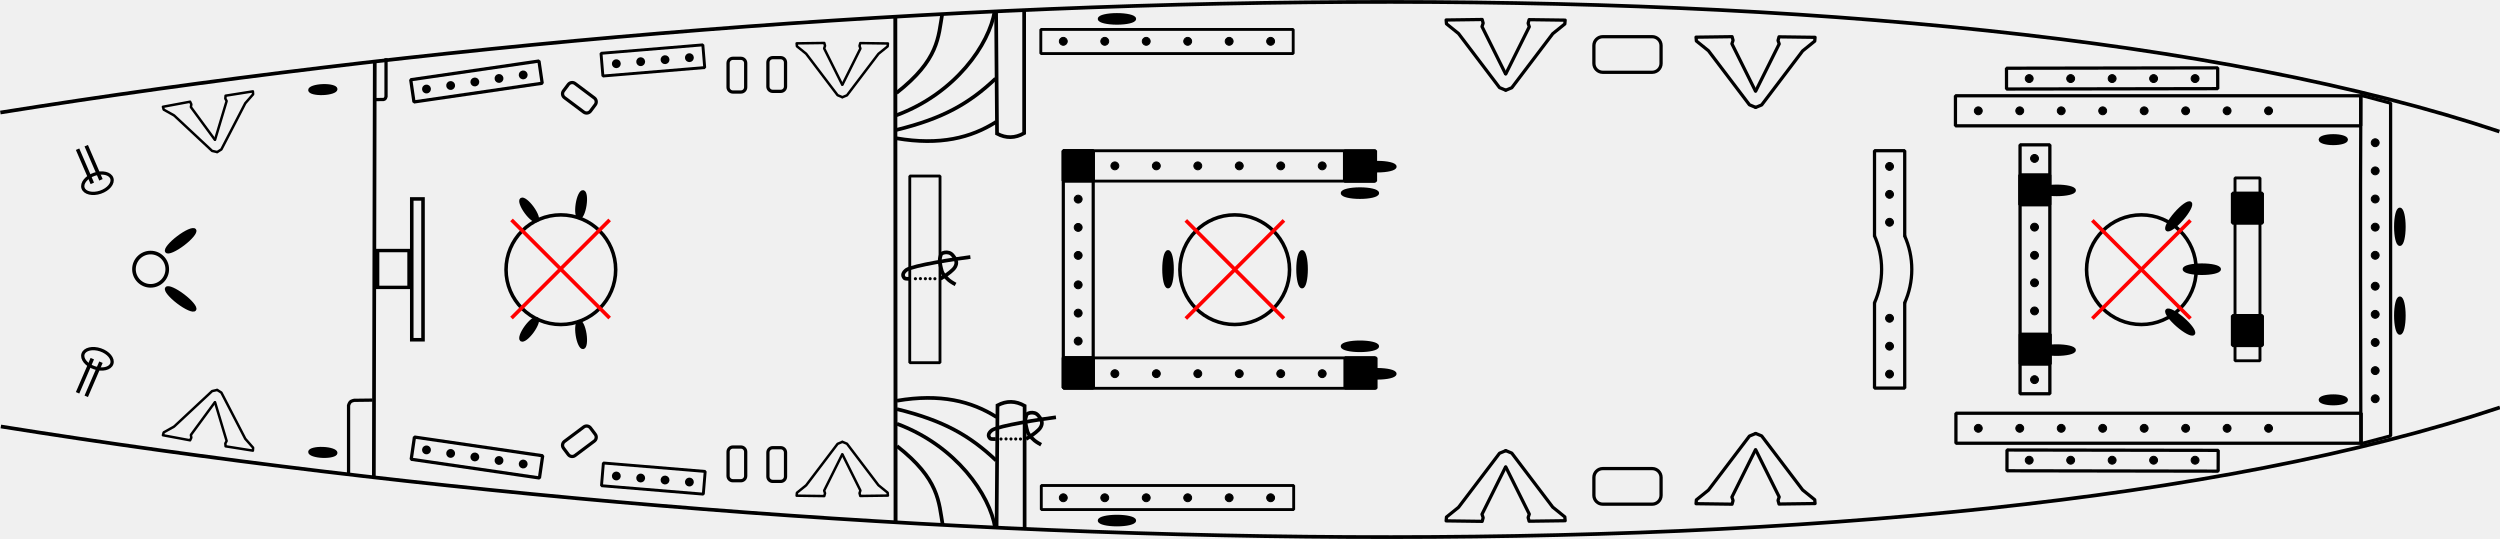
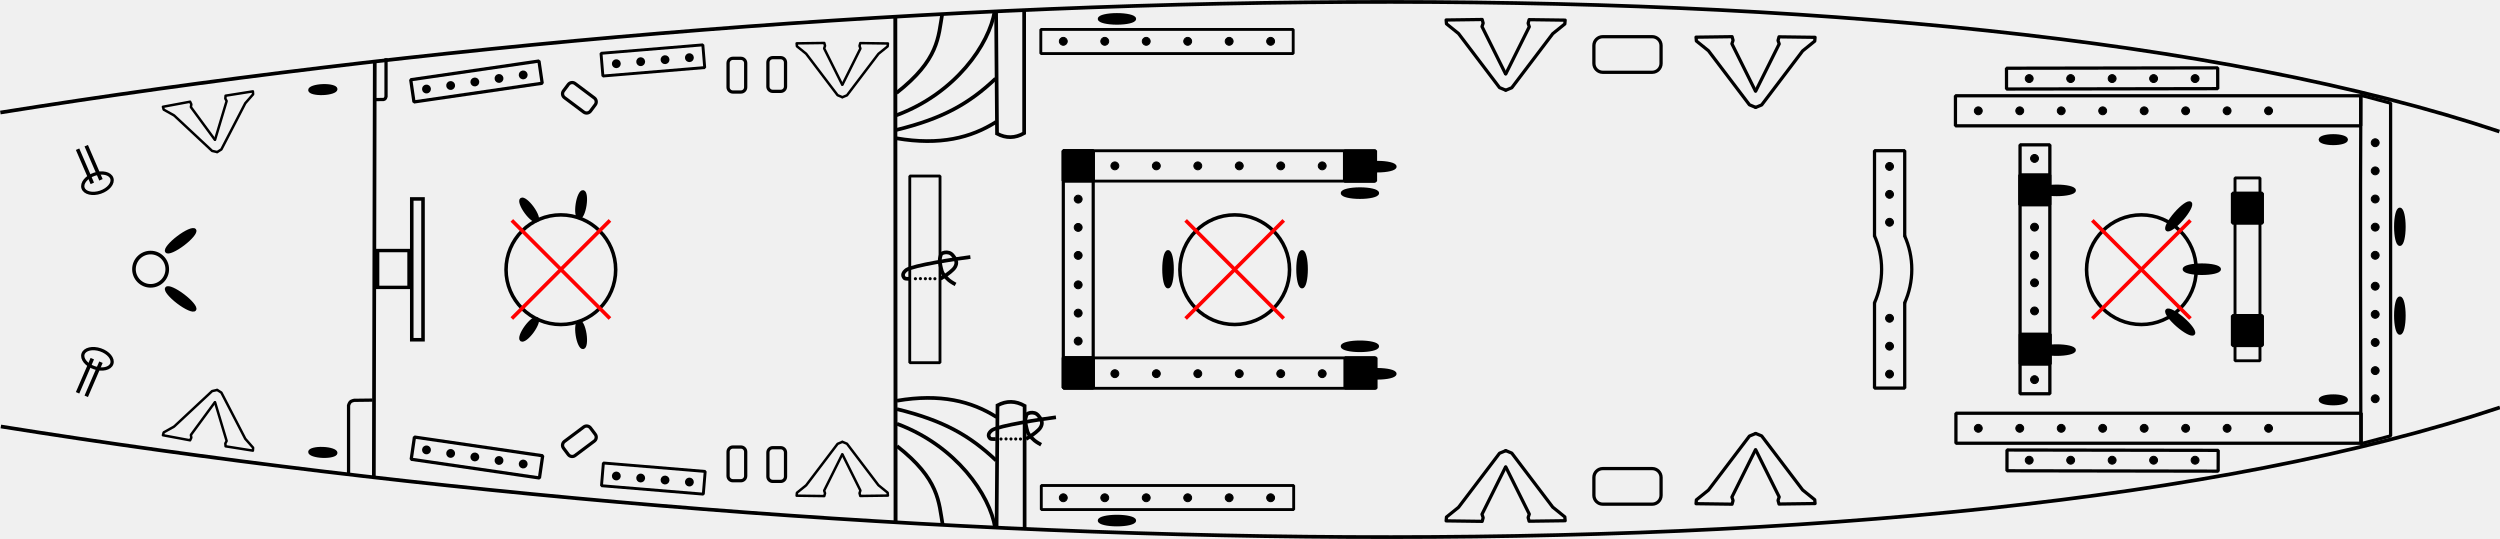
<svg xmlns="http://www.w3.org/2000/svg" xmlns:ns2="https://github.com/jolaf/rigging" xmlns:xlink="http://www.w3.org/1999/xlink" version="1.1" viewBox="0 0 675.218 145.48">
  <defs>
+     <symbol id="mastMask" stroke="#ff0000">
+       <path d="m425.11 59.525l26.5 26.5z" />
+       <path d="m451.61 59.525l-26.5 26.5z" />
+     </symbol>
    <filter id="filterRightAnswer" x="-50" y="-50" width="100" height="100">
-       <feFlood flood-color="rgb(0,128,0)" result="flood" />
+       <feFlood flood-color="green" result="flood" />
      <feComposite in="flood" in2="SourceGraphic" operator="in" result="mask" />
      <feMorphology in="mask" operator="dilate" radius="4" result="dilated" stdDeviation="6.6" />
      <feGaussianBlur in="dilated" radius="6" result="blurred" stdDeviation="3.3" />
      <feMerge>
        <feMergeNode in="blurred" />
        <feMergeNode in="SourceGraphic" />
      </feMerge>
    </filter>
    <filter id="filterWrongAnswer" x="-50" y="-50" width="100" height="100">
-       <feFlood flood-color="rgb(255,0,0)" result="flood" />
+       <feFlood flood-color="red" result="flood" />
      <feComposite in="flood" in2="SourceGraphic" operator="in" result="mask" />
      <feMorphology in="mask" operator="dilate" radius="4" result="dilated" stdDeviation="6.6" />
      <feGaussianBlur in="dilated" radius="6" result="blurred" stdDeviation="3.3" />
      <feMerge>
        <feMergeNode in="blurred" />
        <feMergeNode in="SourceGraphic" />
      </feMerge>
    </filter>
    <filter id="filterHighlight" x="-50" y="-50" width="100" height="100">
-       <feFlood flood-color="rgb(255,204,0)" result="flood" />
+       <feFlood flood-color="#fc0" result="flood" />
      <feComposite in="flood" in2="SourceGraphic" operator="in" result="mask" />
      <feMorphology in="mask" operator="dilate" radius="4" result="dilated" stdDeviation="6.6" />
      <feGaussianBlur in="dilated" radius="6" result="blurred" stdDeviation="3.3" />
      <feMerge>
        <feMergeNode in="blurred" />
        <feMergeNode in="SourceGraphic" />
      </feMerge>
    </filter>
  </defs>
  <g id="drawing" transform="translate(-36.919 -367.63)">
    <path d="m137.89 496.36 0.249-112.22" fill="none" stroke="#000" stroke-width="1px" />
    <path d="m278.8 508.34-0.07-136.42" fill="none" stroke="#000" stroke-width="1.056px" />
    <path d="m682.59 395.49-8.036-2.125c-0.162 31.116-0.062 65.644 0 94.118l8.036-2.125v-89.868z" fill="none" stroke="#000" stroke-miterlimit="0" stroke-width=".88" />
    <path d="m141.18 383.35v10.38c-0.175 0.713-0.438 0.672-0.685 0.766l-2.225 0.035" fill="none" stroke="#000" stroke-width=".88" />
    <ellipse transform="translate(36.919 367.63)" cx="40.678" cy="72.707" rx="4.495" ry="4.495" fill="none" stroke="#000" stroke-miterlimit=".3" stroke-width=".98" />
    <rect x="138.91" y="435.3" width="8.482" height="9.949" fill="none" stroke="#000" stroke-width=".921" />
    <rect x="148.13" y="421.36" width="3.041" height="38.031" fill="none" stroke="#000" stroke-width=".961" />
    <path d="m290.81 415.17h-8.168c-4e-3 16.806-7e-3 33.613-0.011 50.419h8.168c4e-3 -16.806 7e-3 -33.613 0.011-50.419z" fill="none" stroke="#000" stroke-miterlimit="0" stroke-width=".767" />
    <path d="m332.18 472.39h-8.075v-64.019h8.075v64.019z" fill="none" stroke="#000" stroke-miterlimit="0" stroke-width=".86" />
    <g fill="none" stroke="#000" stroke-miterlimit="0">
      <path d="m543.2 431.44v-23.112h8.158v23.15" stroke-width=".882" />
      <path d="m551.29 431.23c1.304 2.876 1.979 5.997 1.979 9.164 0 3.167-0.675 6.288-1.979 9.164" stroke-linejoin="round" stroke-width=".88" />
      <g transform="matrix(1 0 0 -1 -1.333e-5 880.78)">
        <path d="m543.2 431.44v-23.112h8.158v23.15" stroke-width=".882" />
        <path d="m543.14 431.23c1.304 2.876 1.979 5.997 1.979 9.164 0 3.167-0.675 6.288-1.979 9.164" stroke-linejoin="round" stroke-width=".88" />
      </g>
    </g>
    <rect transform="translate(3.5989e-6 4.8546e-5)" x="582.51" y="406.75" width="8.047" height="67.236" fill="none" stroke="#000" stroke-miterlimit="0" stroke-width=".888" />
    <circle transform="translate(36.919 367.63)" cx="578.36" cy="72.838" r="14.805" fill="none" stroke="#000" stroke-miterlimit="0" stroke-width=".962" />
    <rect transform="translate(36.919 367.63)" x="603.65" y="48.055" width="6.742" height="49.382" fill="none" stroke="#000" stroke-miterlimit="0" stroke-width=".79" />
    <path d="m131.06 495.74v-18.614c0.389-1.278 0.973-1.205 1.523-1.374l4.95-0.062" fill="none" stroke="#000" stroke-width=".88" />
    <circle cx="370.4" cy="440.47" r="14.805" fill="none" stroke="#000" stroke-miterlimit="0" stroke-width=".962" />
    <circle cx="188.4" cy="440.47" r="14.805" fill="none" stroke="#000" stroke-miterlimit="0" stroke-width=".962" />
    <g id="portDrawing">
      <path d="m37.019 398.02c222.98-35.656 522.98-45.656 674.96 5.143" fill="none" stroke="#000" stroke-width="1px" />
      <path d="m305.95 370.64 0.253 33.082c2.441 1.306 4.882 1.261 7.324-0.126v-33.335" fill="none" stroke="#000" stroke-width="1px" />
      <path d="m279.05 392.73c11.483-8.995 11.262-15.064 12.374-21.466" fill="none" stroke="#000" stroke-width="1px" />
      <path d="m279.05 398.75c16.006-5.946 25.097-19.221 26.516-28.111" fill="none" stroke="#000" stroke-width="1px" />
      <path d="m279.05 402.71c12.562-3.067 19.688-7.145 26.769-13.858" fill="none" stroke="#000" stroke-width="1px" />
      <path d="m279.05 404.98c11.722 2.006 20.149-0.133 26.895-4.419" fill="none" stroke="#000" stroke-width="1px" />
      <rect x="565.06" y="393.5" width="109.46" height="8.108" fill="none" stroke="#000" stroke-miterlimit="0" stroke-width=".88" />
      <rect transform="matrix(1 -.0017331 .0020791 1 0 0)" x="578.04" y="387.06" width="57.042" height="5.615" fill="none" stroke="#000" stroke-linecap="round" stroke-miterlimit="0" stroke-width=".88" />
      <rect x="324.1" y="408.34" width="84.366" height="8.21" fill="none" stroke="#000" stroke-miterlimit="0" stroke-width=".777" />
      <rect x="318.03" y="375.58" width="68.166" height="6.51" fill="none" stroke="#000" stroke-miterlimit="0" stroke-width=".777" />
      <rect transform="rotate(-4.7351)" x="167.03" y="397.17" width="27.593" height="6.154" fill="none" stroke="#000" stroke-miterlimit="0" stroke-width=".787" />
      <rect transform="rotate(-8.2973)" x="90.144" y="406.43" width="35" height="6.061" fill="none" stroke="#000" stroke-miterlimit="0" stroke-width=".88" />
      <rect class="filled" x="582.48" y="414.9" width="8.012" height="8.012" fill-rule="evenodd" stroke="#000" stroke-miterlimit="0" stroke-width=".937" />
      <rect class="filled" x="400.07" y="408.43" width="8.109" height="8.109" fill-rule="evenodd" stroke="#000" stroke-miterlimit="0" stroke-width=".88" />
    </g>
    <use transform="matrix(1 0 0 -1 .12944 880.84)" width="100%" height="100%" xlink:href="#portDrawing" />
  </g>
  <g display="none">
    <g id="deckMasks" fill="#fff">
      <rect class="deckMask" x="497.98" y="-.809" width="177.48" height="146.64" ns2:deck="fore" />
      <rect class="deckMask" x="277.27" y="-.809" width="220.71" height="146.64" ns2:deck="main" />
      <rect class="deckMask" x="0" y="-.809" width="277.27" height="146.64" ns2:deck="stern" />
    </g>
  </g>
-   <g id="mastMasks" transform="translate(2.1603)" stroke="#f00">
-     <g class="mastMask" transform="rotate(-45 576.86 75.13)" stroke-width="1px" ns2:mast="fore">
-       <path d="m578.06 54.263v37.477z" />
-       <path d="m596.8 73.001h-37.477z" />
-     </g>
-     <g class="mastMask" transform="rotate(-45 454.44 370.68)" stroke-width="1px" ns2:mast="main">
-       <path d="m578.06 54.263v37.477z" />
-       <path d="m596.8 73.001h-37.477z" />
-     </g>
-     <g class="mastMask" transform="rotate(-45 363.23 590.45)" ns2:mast="mizzen">
-       <path d="m578.06 54.263v37.477z" />
-       <path d="m596.8 73.001h-37.477z" />
-     </g>
-   </g>
+   <use class="mastMask" transform="translate(140)" ns2:mast="fore" xlink:href="#mastMask" />
+   <use class="mastMask" transform="translate(-104.89)" ns2:mast="main" xlink:href="#mastMask" />
+   <use class="mastMask" transform="translate(-286.87)" ns2:mast="mizzen" xlink:href="#mastMask" />
  <g id="points" transform="translate(.020296 -7.1416e-6)">
    <g fill-rule="evenodd" stroke="#000" stroke-miterlimit="2.9" stroke-width=".266" ns2:deck="fore" ns2:isAcross="true" ns2:rail="frontRail" ns2:side="port">
      <circle transform="translate(-36.94 -367.63)" cx="678.43" cy="436.58" r="1.067" />
      <circle transform="translate(-36.94 -367.63)" cx="678.43" cy="428.98" r="1.067" />
      <circle transform="translate(-36.94 -367.63)" cx="678.43" cy="421.38" r="1.067" />
      <circle transform="translate(-36.94 -367.63)" cx="678.43" cy="413.78" r="1.067" />
      <circle transform="translate(-36.94 -367.63)" cx="678.43" cy="406.18" r="1.067" />
    </g>
    <g transform="translate(.00031977 38.75)" fill-rule="evenodd" stroke="#000" stroke-miterlimit="2.9" stroke-width=".266" ns2:deck="fore" ns2:isAcross="true" ns2:rail="frontRail" ns2:side="starboard">
      <circle transform="translate(-36.94 -367.63)" cx="678.43" cy="406.18" r="1.067" />
      <circle transform="translate(-36.94 -367.63)" cx="678.43" cy="413.78" r="1.067" />
      <circle transform="translate(-36.94 -367.63)" cx="678.43" cy="421.38" r="1.067" />
      <circle transform="translate(-36.94 -367.63)" cx="678.43" cy="428.98" r="1.067" />
      <circle transform="translate(-36.94 -367.63)" cx="678.43" cy="436.58" r="1.067" />
    </g>
    <g ns2:deck="fore" ns2:rail="behindFront" ns2:side="port">
      <ellipse transform="translate(-36.94 -367.63)" cx="685.09" cy="428.88" rx="1.126" ry="4.735" fill-rule="evenodd" stroke="#000" stroke-linecap="round" stroke-linejoin="round" stroke-width=".88" />
    </g>
    <g ns2:deck="fore" ns2:rail="behindFront" ns2:side="starboard">
      <ellipse cx="648.15" cy="85.246" rx="1.126" ry="4.735" fill-rule="evenodd" stroke="#000" stroke-linecap="round" stroke-linejoin="round" stroke-width=".88" />
    </g>
    <g fill-rule="evenodd" stroke="#000" stroke-miterlimit="2.9" stroke-width=".266" ns2:deck="fore" ns2:isAcross="true" ns2:rail="backRail" ns2:side="port">
      <circle cx="510.32" cy="60.032" r="1.067" />
      <circle cx="510.32" cy="52.492" r="1.067" />
      <circle cx="510.32" cy="44.952" r="1.067" />
    </g>
    <g transform="translate(0 41.012)" fill-rule="evenodd" stroke="#000" stroke-miterlimit="2.9" stroke-width=".266" ns2:deck="fore" ns2:isAcross="true" ns2:rail="backRail" ns2:side="starboard">
      <circle transform="translate(-36.94 -367.63)" cx="547.26" cy="412.58" r="1.067" />
      <circle transform="translate(-36.94 -367.63)" cx="547.26" cy="420.12" r="1.067" />
      <circle transform="translate(-36.94 -367.63)" cx="547.26" cy="427.66" r="1.067" />
    </g>
    <g fill-rule="evenodd" stroke="#000" stroke-miterlimit="2.9" stroke-width=".266" ns2:deck="fore" ns2:rail="sideRail" ns2:side="port">
      <circle transform="translate(-36.94 -367.63)" cx="571.23" cy="397.56" r="1.067" />
      <circle transform="translate(-36.94 -367.63)" cx="582.43" cy="397.56" r="1.067" />
      <circle transform="translate(-36.94 -367.63)" cx="593.63" cy="397.56" r="1.067" />
      <circle transform="translate(-36.94 -367.63)" cx="604.83" cy="397.56" r="1.067" />
      <circle transform="translate(-36.94 -367.63)" cx="616.03" cy="397.56" r="1.067" />
      <circle transform="translate(-36.94 -367.63)" cx="627.23" cy="397.56" r="1.067" />
      <circle transform="translate(-36.94 -367.63)" cx="638.43" cy="397.56" r="1.067" />
      <circle transform="translate(-36.94 -367.63)" cx="649.63" cy="397.56" r="1.067" />
    </g>
    <g transform="translate(.00034263 85.75)" fill-rule="evenodd" stroke="#000" stroke-miterlimit="2.9" stroke-width=".266" ns2:deck="fore" ns2:rail="sideRail" ns2:side="starboard">
      <circle transform="translate(-36.94 -367.63)" cx="571.23" cy="397.56" r="1.067" />
      <circle transform="translate(-36.94 -367.63)" cx="582.43" cy="397.56" r="1.067" />
      <circle transform="translate(-36.94 -367.63)" cx="593.63" cy="397.56" r="1.067" />
      <circle transform="translate(-36.94 -367.63)" cx="604.83" cy="397.56" r="1.067" />
      <circle transform="translate(-36.94 -367.63)" cx="616.03" cy="397.56" r="1.067" />
      <circle transform="translate(-36.94 -367.63)" cx="627.23" cy="397.56" r="1.067" />
      <circle transform="translate(-36.94 -367.63)" cx="638.43" cy="397.56" r="1.067" />
      <circle transform="translate(-36.94 -367.63)" cx="649.63" cy="397.56" r="1.067" />
    </g>
    <g transform="translate(-36.94 -367.63)" fill-rule="evenodd" stroke="#000" stroke-miterlimit="2.9" stroke-width=".266" ns2:deck="fore" ns2:rail="shroudsRail" ns2:side="port">
      <circle cx="584.98" cy="388.85" r="1.067" />
      <circle cx="596.18" cy="388.85" r="1.067" />
      <circle cx="607.38" cy="388.85" r="1.067" />
      <circle cx="618.58" cy="388.85" r="1.067" />
      <circle cx="629.78" cy="388.85" r="1.067" />
    </g>
    <g transform="translate(-36.939 -264.55)" fill-rule="evenodd" stroke="#000" stroke-miterlimit="2.9" stroke-width=".266" ns2:deck="fore" ns2:rail="shroudsRail" ns2:side="starboard">
      <circle cx="584.98" cy="388.85" r="1.067" />
      <circle cx="596.18" cy="388.85" r="1.067" />
      <circle cx="607.38" cy="388.85" r="1.067" />
      <circle cx="618.58" cy="388.85" r="1.067" />
      <circle cx="629.78" cy="388.85" r="1.067" />
    </g>
    <g transform="translate(542 14.177)" ns2:deck="fore" ns2:rail="onDeckFront" ns2:side="port">
      <ellipse transform="rotate(90)" cx="23.538" cy="-88.175" rx="1.045" ry="3.527" fill-rule="evenodd" stroke="#000" stroke-miterlimit="0" stroke-width=".88" />
    </g>
    <g transform="translate(544 80.457)" ns2:deck="fore" ns2:rail="onDeckFront" ns2:side="starboard">
      <ellipse transform="rotate(90)" cx="27.538" cy="-86.175" rx="1.045" ry="3.527" fill-rule="evenodd" stroke="#000" stroke-miterlimit="0" stroke-width=".88" />
    </g>
    <g ns2:deck="fore" ns2:rail="frontFists" ns2:side="port">
      <rect transform="translate(-36.94 -367.63)" x="639.91" y="419.85" width="8.012" height="8.012" fill-rule="evenodd" stroke="#000" stroke-miterlimit="0" stroke-width=".937" />
    </g>
    <g ns2:deck="fore" ns2:rail="frontFists" ns2:side="starboard">
      <rect x="602.97" y="85.275" width="8.012" height="8.012" fill-rule="evenodd" stroke="#000" stroke-miterlimit="0" stroke-width=".937" />
    </g>
    <g ns2:deck="fore" ns2:rail="backPillars" ns2:side="port">
      <ellipse transform="rotate(90 165.35 -202.28)" cx="419.05" cy="-592.41" rx="1.126" ry="4.735" fill-rule="evenodd" stroke="#000" stroke-linecap="round" stroke-linejoin="round" stroke-width=".88" />
    </g>
    <g ns2:deck="fore" ns2:rail="backPillars" ns2:side="starboard">
      <ellipse transform="rotate(90)" cx="94.558" cy="-555.47" rx="1.126" ry="4.735" fill-rule="evenodd" stroke="#000" stroke-linecap="round" stroke-linejoin="round" stroke-width=".88" />
    </g>
    <g fill-rule="evenodd" stroke="#000" stroke-miterlimit="2.9" stroke-width=".266" ns2:deck="fore" ns2:isAcross="true" ns2:rail="behindMastRail" ns2:side="port">
      <circle transform="translate(-36.94 -367.63)" cx="586.42" cy="436.58" r="1.067" />
      <circle transform="translate(-36.94 -367.63)" cx="586.42" cy="428.98" r="1.067" />
      <circle transform="translate(-36.94 -367.63)" cx="586.42" cy="410.42" r="1.067" />
    </g>
    <g transform="matrix(1 0 0 -1 .000342 145.33)" fill-rule="evenodd" stroke="#000" stroke-miterlimit="2.9" stroke-width=".266" ns2:deck="fore" ns2:isAcross="true" ns2:rail="behindMastRail" ns2:side="starboard">
      <circle transform="translate(-36.94 -367.63)" cx="586.42" cy="436.58" r="1.067" />
      <circle transform="translate(-36.94 -367.63)" cx="586.42" cy="428.98" r="1.067" />
      <circle transform="translate(-36.94 -367.63)" cx="586.42" cy="410.42" r="1.067" />
    </g>
    <g ns2:deck="fore" ns2:rail="atMastFront" ns2:side="center">
      <ellipse transform="rotate(90)" cx="72.709" cy="-594.66" rx="1.126" ry="4.735" fill-rule="evenodd" stroke="#000" stroke-linecap="round" stroke-linejoin="round" stroke-width=".88" />
    </g>
    <g transform="translate(0,-2)" ns2:deck="fore" ns2:rail="atMastSide" ns2:side="port">
      <ellipse transform="rotate(41.161 471.07 -233)" cx="752.55" cy="-89.318" rx="1.126" ry="4.735" fill-rule="evenodd" stroke="#000" stroke-linecap="round" stroke-linejoin="round" stroke-width=".88" />
    </g>
    <g transform="translate(0,2)" ns2:deck="fore" ns2:rail="atMastSide" ns2:side="starboard">
      <ellipse transform="rotate(131.16)" cx="-323.56" cy="-499.25" rx="1.126" ry="4.735" fill-rule="evenodd" stroke="#000" stroke-linecap="round" stroke-linejoin="round" stroke-width=".88" />
    </g>
    <g fill="#fff" fill-opacity=".001" fill-rule="evenodd" stroke="#000" stroke-linecap="round" stroke-linejoin="round" stroke-width=".88" ns2:deck="main" ns2:rail="bulwark" ns2:side="port">
      <g transform="translate(-103.9 -375.31)">
        <path d="m510.58 395.26 6.339-12.723-0.312-0.938 0.268-0.982 9.732 0.134-0.089 1.027-3.259 2.634-11.071 14.598-1.607 0.67" />
        <path d="m510.49 395.22-6.339-12.723 0.312-0.938-0.268-0.982-9.732 0.134 0.089 1.027 3.259 2.634 11.071 14.598 1.607 0.67" />
      </g>
      <rect transform="translate(-36.94 -367.63)" x="467.41" y="377.54" width="18.143" height="9.613" rx="2.4" />
      <g transform="translate(-36.404 -370.67)">
        <path d="m510.58 395.26 6.339-12.723-0.312-0.938 0.268-0.982 9.732 0.134-0.089 1.027-3.259 2.634-11.071 14.598-1.607 0.67" />
        <path d="m510.49 395.22-6.339-12.723 0.312-0.938-0.268-0.982-9.732 0.134 0.089 1.027 3.259 2.634 11.071 14.598 1.607 0.67" />
      </g>
    </g>
    <g transform="matrix(1 0 0 -1 .0001061 146.08)" fill="#fff" fill-opacity=".001" fill-rule="evenodd" stroke="#000" stroke-linecap="round" stroke-linejoin="round" stroke-width=".88" ns2:deck="main" ns2:rail="bulwark" ns2:side="starboard">
      <g transform="translate(-103.9 -375.31)">
        <path d="m510.58 395.26 6.339-12.723-0.312-0.938 0.268-0.982 9.732 0.134-0.089 1.027-3.259 2.634-11.071 14.598-1.607 0.67" />
        <path d="m510.49 395.22-6.339-12.723 0.312-0.938-0.268-0.982-9.732 0.134 0.089 1.027 3.259 2.634 11.071 14.598 1.607 0.67" />
      </g>
      <rect transform="translate(-36.94 -367.63)" x="467.41" y="377.54" width="18.143" height="9.613" rx="2.4" />
      <g transform="translate(-36.404 -370.67)">
        <path d="m510.58 395.26 6.339-12.723-0.312-0.938 0.268-0.982 9.732 0.134-0.089 1.027-3.259 2.634-11.071 14.598-1.607 0.67" />
        <path d="m510.49 395.22-6.339-12.723 0.312-0.938-0.268-0.982-9.732 0.134 0.089 1.027 3.259 2.634 11.071 14.598 1.607 0.67" />
      </g>
    </g>
    <g fill-rule="evenodd" stroke="#000" stroke-miterlimit="2.9" stroke-width=".266" ns2:deck="main" ns2:rail="sideRail" ns2:side="port">
      <circle transform="translate(-36.94 -367.63)" cx="324.1" cy="378.79" r="1.067" />
      <circle transform="translate(-36.94 -367.63)" cx="335.3" cy="378.79" r="1.067" />
      <circle transform="translate(-36.94 -367.63)" cx="346.5" cy="378.79" r="1.067" />
      <circle transform="translate(-36.94 -367.63)" cx="357.7" cy="378.79" r="1.067" />
      <circle transform="translate(-36.94 -367.63)" cx="368.9" cy="378.79" r="1.067" />
      <circle transform="translate(-36.94 -367.63)" cx="380.1" cy="378.79" r="1.067" />
    </g>
    <g transform="translate(.00028754 123.28)" fill-rule="evenodd" stroke="#000" stroke-miterlimit="2.9" stroke-width=".266" ns2:deck="main" ns2:rail="sideRail" ns2:side="starboard">
      <circle transform="translate(-36.94 -367.63)" cx="324.1" cy="378.79" r="1.067" />
      <circle transform="translate(-36.94 -367.63)" cx="335.3" cy="378.79" r="1.067" />
      <circle transform="translate(-36.94 -367.63)" cx="346.5" cy="378.79" r="1.067" />
      <circle transform="translate(-36.94 -367.63)" cx="357.7" cy="378.79" r="1.067" />
      <circle transform="translate(-36.94 -367.63)" cx="368.9" cy="378.79" r="1.067" />
      <circle transform="translate(-36.94 -367.63)" cx="380.1" cy="378.79" r="1.067" />
    </g>
    <g ns2:deck="main" ns2:rail="aboveRail" ns2:side="port">
      <ellipse transform="rotate(90 165.35 -202.28)" cx="372.73" cy="-338.58" rx="1.126" ry="4.735" fill-rule="evenodd" stroke="#000" stroke-linecap="round" stroke-linejoin="round" stroke-width=".88" />
    </g>
    <g ns2:deck="main" ns2:rail="aboveRail" ns2:side="starboard">
      <ellipse transform="rotate(90)" cx="140.6" cy="-301.65" rx="1.126" ry="4.735" fill-rule="evenodd" stroke="#000" stroke-linecap="round" stroke-linejoin="round" stroke-width=".88" />
    </g>
    <g ns2:deck="main" ns2:rail="frontPillars" ns2:side="port">
      <ellipse transform="rotate(90 165.35 -202.28)" cx="412.64" cy="-408.94" rx="1.126" ry="4.735" fill-rule="evenodd" stroke="#000" stroke-linecap="round" stroke-linejoin="round" stroke-width=".88" />
    </g>
    <g ns2:deck="main" ns2:rail="frontPillars" ns2:side="starboard">
      <ellipse transform="rotate(90)" cx="100.96" cy="-372" rx="1.126" ry="4.735" fill-rule="evenodd" stroke="#000" stroke-linecap="round" stroke-linejoin="round" stroke-width=".88" />
    </g>
    <g ns2:deck="main" ns2:rail="onDeckFront" ns2:side="port">
      <ellipse transform="rotate(90 165.35 -202.28)" cx="419.79" cy="-404.21" rx="1.126" ry="4.735" fill-rule="evenodd" stroke="#000" stroke-linecap="round" stroke-linejoin="round" stroke-width=".88" />
    </g>
    <g ns2:deck="main" ns2:rail="onDeckFront" ns2:side="starboard">
      <ellipse transform="rotate(90)" cx="93.531" cy="-367.27" rx="1.126" ry="4.735" fill-rule="evenodd" stroke="#000" stroke-linecap="round" stroke-linejoin="round" stroke-width=".88" />
    </g>
    <g ns2:deck="main" ns2:rail="backFists" ns2:side="port">
      <rect transform="translate(-36.94 -367.63)" x="324.1" y="408.34" width="8.109" height="8.109" fill-rule="evenodd" stroke="#000" stroke-miterlimit="0" stroke-width=".88" />
    </g>
    <g ns2:deck="main" ns2:rail="backFists" ns2:side="starboard">
      <rect x="287.16" y="96.606" width="8.109" height="8.109" fill-rule="evenodd" stroke="#000" stroke-miterlimit="0" stroke-width=".88" />
    </g>
    <g fill-rule="evenodd" stroke="#000" stroke-miterlimit="2.9" stroke-width=".266" ns2:deck="main" ns2:isAcross="true" ns2:rail="behindMastRail" ns2:side="port">
      <circle transform="translate(-36.94 -367.63)" cx="328.12" cy="436.61" r="1.067" />
      <circle transform="translate(-36.94 -367.63)" cx="328.12" cy="429.05" r="1.067" />
      <circle transform="translate(-36.94 -367.63)" cx="328.12" cy="421.41" r="1.067" />
    </g>
    <g transform="translate(0 23.15)" fill-rule="evenodd" stroke="#000" stroke-miterlimit="2.9" stroke-width=".266" ns2:deck="main" ns2:isAcross="true" ns2:rail="behindMastRail" ns2:side="starboard">
      <circle transform="translate(-36.94 -367.63)" cx="328.12" cy="421.41" r="1.067" />
      <circle transform="translate(-36.94 -367.63)" cx="328.12" cy="429.05" r="1.067" />
      <circle transform="translate(-36.94 -367.63)" cx="328.12" cy="436.61" r="1.067" />
    </g>
    <g fill-rule="evenodd" stroke="#000" stroke-miterlimit="2.9" stroke-width=".266" ns2:deck="main" ns2:rail="sideMastRail" ns2:side="port">
      <circle transform="translate(-36.94 -367.63)" cx="338.03" cy="412.43" r="1.067" />
      <circle transform="translate(-36.94 -367.63)" cx="349.23" cy="412.43" r="1.067" />
      <circle transform="translate(-36.94 -367.63)" cx="360.43" cy="412.43" r="1.067" />
      <circle transform="translate(-36.94 -367.63)" cx="371.63" cy="412.43" r="1.067" />
      <circle transform="translate(-36.94 -367.63)" cx="382.83" cy="412.43" r="1.067" />
      <circle transform="translate(-36.94 -367.63)" cx="394.03" cy="412.43" r="1.067" />
    </g>
    <g transform="translate(.00029652 56.125)" fill-rule="evenodd" stroke="#000" stroke-miterlimit="2.9" stroke-width=".266" ns2:deck="main" ns2:rail="sideMastRail" ns2:side="starboard">
      <circle transform="translate(-36.94 -367.63)" cx="338.03" cy="412.43" r="1.067" />
      <circle transform="translate(-36.94 -367.63)" cx="349.23" cy="412.43" r="1.067" />
      <circle transform="translate(-36.94 -367.63)" cx="360.43" cy="412.43" r="1.067" />
      <circle transform="translate(-36.94 -367.63)" cx="371.63" cy="412.43" r="1.067" />
      <circle transform="translate(-36.94 -367.63)" cx="382.83" cy="412.43" r="1.067" />
      <circle transform="translate(-36.94 -367.63)" cx="394.03" cy="412.43" r="1.067" />
    </g>
    <g ns2:deck="main" ns2:rail="atMastFront" ns2:side="center">
      <ellipse transform="scale(-1)" cx="-351.65" cy="-72.719" rx="1.126" ry="4.735" fill-rule="evenodd" stroke="#000" stroke-linecap="round" stroke-linejoin="round" stroke-width=".88" />
    </g>
    <g ns2:deck="main" ns2:rail="atMastBack" ns2:side="center">
      <ellipse transform="scale(-1)" cx="-315.45" cy="-72.719" rx="1.126" ry="4.735" fill-rule="evenodd" stroke="#000" stroke-linecap="round" stroke-linejoin="round" stroke-width=".88" />
    </g>
    <g transform="translate(-36.624 -385.82)" ns2:deck="stern" ns2:rail="atFront" ns2:side="center">
      <g transform="translate(-.031567 .063135)">
        <circle cx="283.88" cy="461.04" r=".426" fill-rule="evenodd" stroke-miterlimit="0" stroke-width="0" />
        <circle cx="285.23" cy="461.01" r=".426" fill-rule="evenodd" stroke-miterlimit="0" stroke-width="0" />
        <circle cx="286.57" cy="461.03" r=".426" fill-rule="evenodd" stroke-miterlimit="0" stroke-width="0" />
        <circle cx="287.85" cy="461.03" r=".426" fill-rule="evenodd" stroke-miterlimit="0" stroke-width="0" />
        <circle cx="289.14" cy="461.04" r=".426" fill-rule="evenodd" stroke-miterlimit="0" stroke-width="0" />
        <path d="m298.72 455.17c-3.993 0.489-15.46 2.284-17.267 3.472-0.874 0.684-1.281 1.456-0.505 2.273 0.295 0.218 1.515 0.126 1.515 0.126" fill="none" stroke="#000" stroke-width="1px" />
        <path d="m290.64 461.04s1.792-1.092 2.588-1.768c0.499-0.424 1.088-0.913 1.357-1.421s0.393-0.888 0.316-1.452c-0.077-0.564-0.8-1.72-1.438-2.147-0.638-0.427-1.581-0.414-2.192-0.158-0.612 0.256-0.566 0.713-0.758 1.357s0.115 1.993 0.284 2.715 0.251 1.043 0.6 1.61 0.988 1.204 1.547 1.673 1.768 1.136 1.768 1.136" fill="none" stroke="#000" stroke-width="1px" />
      </g>
    </g>
    <g transform="translate(-13.508 -342.53)" ns2:deck="stern" ns2:rail="aboveLadder" ns2:side="starboard">
      <g transform="translate(-.031567 .063135)">
        <circle cx="283.88" cy="461.04" r=".426" fill-rule="evenodd" stroke-miterlimit="0" stroke-width="0" />
        <circle cx="285.23" cy="461.01" r=".426" fill-rule="evenodd" stroke-miterlimit="0" stroke-width="0" />
        <circle cx="286.57" cy="461.03" r=".426" fill-rule="evenodd" stroke-miterlimit="0" stroke-width="0" />
        <circle cx="287.85" cy="461.03" r=".426" fill-rule="evenodd" stroke-miterlimit="0" stroke-width="0" />
        <circle cx="289.14" cy="461.04" r=".426" fill-rule="evenodd" stroke-miterlimit="0" stroke-width="0" />
        <path d="m298.72 455.17c-3.993 0.489-15.46 2.284-17.267 3.472-0.874 0.684-1.281 1.456-0.505 2.273 0.295 0.218 1.515 0.126 1.515 0.126" fill="none" stroke="#000" stroke-width="1px" />
        <path d="m290.64 461.04s1.792-1.092 2.588-1.768c0.499-0.424 1.088-0.913 1.357-1.421s0.393-0.888 0.316-1.452c-0.077-0.564-0.8-1.72-1.438-2.147-0.638-0.427-1.581-0.414-2.192-0.158-0.612 0.256-0.566 0.713-0.758 1.357s0.115 1.993 0.284 2.715 0.251 1.043 0.6 1.61 0.988 1.204 1.547 1.673 1.768 1.136 1.768 1.136" fill="none" stroke="#000" stroke-width="1px" />
      </g>
    </g>
    <g fill="#fff" fill-opacity=".001" fill-rule="evenodd" stroke="#000" stroke-width=".88" ns2:deck="stern" ns2:rail="bulwark" ns2:side="port">
      <rect transform="rotate(-53.144 -385.99 -146.89)" x="-201.67" y="386.55" width="4.761" height="9.104" rx="1.3" stroke-miterlimit=".3" />
      <rect transform="translate(-36.94 -367.63)" x="233.56" y="383.38" width="4.761" height="9.104" rx="1.3" stroke-miterlimit=".3" />
      <rect transform="translate(-36.94 -367.63)" x="244.32" y="383.2" width="4.761" height="9.104" rx="1.3" stroke-miterlimit=".3" />
      <g transform="matrix(.76688 0 0 .76688 -164.05 -280.25)" stroke-linecap="round" stroke-linejoin="round">
        <path d="m510.58 395.26 6.339-12.723-0.312-0.938 0.268-0.982 9.732 0.134-0.089 1.027-3.259 2.634-11.071 14.598-1.607 0.67" />
        <path d="m510.49 395.22-6.339-12.723 0.312-0.938-0.268-0.982-9.732 0.134 0.089 1.027 3.259 2.634 11.071 14.598 1.607 0.67" />
      </g>
    </g>
    <g transform="matrix(1 0 0 -1 7.6282e-5 145.59)" fill="#fff" fill-opacity=".001" fill-rule="evenodd" stroke="#000" stroke-width=".88" ns2:deck="stern" ns2:rail="bulwark" ns2:side="starboard">
      <rect transform="rotate(-53.144 -385.99 -146.89)" x="-201.67" y="386.55" width="4.761" height="9.104" rx="1.3" stroke-miterlimit=".3" />
      <rect transform="translate(-36.94 -367.63)" x="233.56" y="383.38" width="4.761" height="9.104" rx="1.3" stroke-miterlimit=".3" />
      <rect transform="translate(-36.94 -367.63)" x="244.32" y="383.2" width="4.761" height="9.104" rx="1.3" stroke-miterlimit=".3" />
      <g transform="matrix(.76688 0 0 .76688 -164.05 -280.25)" stroke-linecap="round" stroke-linejoin="round">
        <path d="m510.58 395.26 6.339-12.723-0.312-0.938 0.268-0.982 9.732 0.134-0.089 1.027-3.259 2.634-11.071 14.598-1.607 0.67" />
        <path d="m510.49 395.22-6.339-12.723 0.312-0.938-0.268-0.982-9.732 0.134 0.089 1.027 3.259 2.634 11.071 14.598 1.607 0.67" />
      </g>
    </g>
    <g fill-rule="evenodd" stroke="#000" stroke-miterlimit="0" stroke-width=".882" ns2:deck="stern" ns2:rail="sideRail" ns2:side="port">
      <circle transform="rotate(-4.7351 -4464.3 262.91)" cx="170.92" cy="400.31" r=".759" />
      <circle transform="rotate(-4.7351 -4464.3 262.91)" cx="177.52" cy="400.31" r=".759" />
      <circle transform="rotate(-4.7351 -4464.3 262.91)" cx="184.12" cy="400.31" r=".759" />
      <circle transform="rotate(-4.7351 -4464.3 262.91)" cx="190.72" cy="400.31" r=".759" />
    </g>
    <g transform="matrix(1 0 0 -1 -1.2171e-8 145.77)" fill-rule="evenodd" stroke="#000" stroke-miterlimit="0" stroke-width=".882" ns2:deck="stern" ns2:rail="sideRail" ns2:side="starboard">
      <circle transform="rotate(-4.7351 -4464.3 262.91)" cx="170.92" cy="400.31" r=".759" />
      <circle transform="rotate(-4.7351 -4464.3 262.91)" cx="177.52" cy="400.31" r=".759" />
      <circle transform="rotate(-4.7351 -4464.3 262.91)" cx="184.12" cy="400.31" r=".759" />
      <circle transform="rotate(-4.7351 -4464.3 262.91)" cx="190.72" cy="400.31" r=".759" />
    </g>
    <g fill-rule="evenodd" stroke="#000" stroke-miterlimit="0" stroke-width=".882" ns2:deck="stern" ns2:rail="shroudsRail" ns2:side="port">
      <circle transform="rotate(-8.2973 -2552.6 70.82)" cx="93.994" cy="409.52" r=".759" />
      <circle transform="rotate(-8.2973 -2552.6 70.82)" cx="100.59" cy="409.52" r=".759" />
      <circle transform="rotate(-8.2973 -2552.6 70.82)" cx="107.19" cy="409.52" r=".759" />
      <circle transform="rotate(-8.2973 -2552.6 70.82)" cx="113.79" cy="409.52" r=".759" />
      <circle transform="rotate(-8.2973 -2552.6 70.82)" cx="120.39" cy="409.52" r=".759" />
    </g>
    <g transform="matrix(1 0 0 -1 0 145.56)" fill-rule="evenodd" stroke="#000" stroke-miterlimit="0" stroke-width=".882" ns2:deck="stern" ns2:rail="shroudsRail" ns2:side="starboard">
      <circle transform="rotate(-8.2973 -2552.6 70.82)" cx="93.994" cy="409.52" r=".759" />
      <circle transform="rotate(-8.2973 -2552.6 70.82)" cx="100.59" cy="409.52" r=".759" />
      <circle transform="rotate(-8.2973 -2552.6 70.82)" cx="107.19" cy="409.52" r=".759" />
      <circle transform="rotate(-8.2973 -2552.6 70.82)" cx="113.79" cy="409.52" r=".759" />
      <circle transform="rotate(-8.2973 -2552.6 70.82)" cx="120.39" cy="409.52" r=".759" />
    </g>
    <g transform="translate(5.8397 -2.6413)" fill-rule="evenodd" stroke="#000" stroke-miterlimit="0" stroke-width=".88" ns2:deck="stern" ns2:rail="atMast" ns2:side="port">
      <ellipse transform="rotate(-36.151)" cx="75.654" cy="128.77" rx="1.045" ry="3.527" />
      <ellipse transform="rotate(8.7813)" cx="158.16" cy="34.175" rx="1.045" ry="3.527" />
    </g>
    <g transform="matrix(1 0 0 -1 5.8397 148.29)" fill-rule="evenodd" stroke="#000" stroke-miterlimit="0" stroke-width=".88" ns2:deck="stern" ns2:rail="atMast" ns2:side="starboard">
      <ellipse transform="rotate(-36.151)" cx="75.654" cy="128.77" rx="1.045" ry="3.527" />
      <ellipse transform="rotate(8.7813)" cx="158.16" cy="34.175" rx="1.045" ry="3.527" />
    </g>
    <g stroke="#000" ns2:deck="stern" ns2:rail="poopBulwark" ns2:side="port">
      <g transform="translate(-1.75 -4.75)">
        <ellipse transform="rotate(-18.749 -1131.9 -71.94)" cx="-74.057" cy="420.37" rx="4.104" ry="2.557" fill="#fff" fill-opacity=".001" fill-rule="evenodd" stroke-miterlimit=".3" stroke-width=".88" />
        <path transform="translate(-36.94 -367.63)" d="m61.959 411.73 3.978 9.218" stroke-width="1px" />
        <path transform="translate(-36.94 -367.63)" d="m59.623 412.68 3.978 9.218" stroke-width="1px" />
      </g>
      <g transform="matrix(.7557 -.13049 .13049 .7557 -379.36 -194.34)" fill="#fff" fill-opacity=".001" fill-rule="evenodd" stroke-linecap="round" stroke-linejoin="round" stroke-width=".88">
        <path d="m510.58 395.26 6.339-12.723-0.312-0.938 0.268-0.982 9.732 0.134-0.089 1.027-3.259 2.634-11.071 14.598-1.607 0.67" />
        <path d="m510.49 395.22-6.339-12.723 0.312-0.938-0.268-0.982-9.732 0.134 0.089 1.027 3.259 2.634 11.071 14.598 1.607 0.67" />
      </g>
      <ellipse transform="rotate(87.793)" cx="27.538" cy="-86.175" rx="1.045" ry="3.527" fill-rule="evenodd" stroke-miterlimit="0" stroke-width=".88" />
    </g>
    <g transform="matrix(1 0 0 -1 0 146.39)" stroke="#000" ns2:deck="stern" ns2:ignoreDeck="true" ns2:rail="poopBulwark" ns2:side="starboard">
      <g transform="translate(-1.75 -4.75)">
        <ellipse transform="rotate(-18.749 -1131.9 -71.94)" cx="-74.057" cy="420.37" rx="4.104" ry="2.557" fill="#fff" fill-opacity=".001" fill-rule="evenodd" stroke-miterlimit=".3" stroke-width=".88" />
        <path transform="translate(-36.94 -367.63)" d="m61.959 411.73 3.978 9.218" stroke-width="1px" />
        <path transform="translate(-36.94 -367.63)" d="m59.623 412.68 3.978 9.218" stroke-width="1px" />
      </g>
      <g transform="matrix(.7557 -.13049 .13049 .7557 -379.36 -194.34)" fill="#fff" fill-opacity=".001" fill-rule="evenodd" stroke-linecap="round" stroke-linejoin="round" stroke-width=".88">
        <path d="m510.58 395.26 6.339-12.723-0.312-0.938 0.268-0.982 9.732 0.134-0.089 1.027-3.259 2.634-11.071 14.598-1.607 0.67" />
        <path d="m510.49 395.22-6.339-12.723 0.312-0.938-0.268-0.982-9.732 0.134 0.089 1.027 3.259 2.634 11.071 14.598 1.607 0.67" />
      </g>
      <ellipse transform="rotate(87.793)" cx="27.538" cy="-86.175" rx="1.045" ry="3.527" fill-rule="evenodd" stroke-miterlimit="0" stroke-width=".88" />
    </g>
    <g ns2:deck="stern" ns2:ignoreDeck="true" ns2:rail="poopFlagstaff" ns2:side="port">
      <ellipse transform="rotate(52.793)" cx="81.286" cy=".481" rx="1.126" ry="4.735" fill-rule="evenodd" stroke="#000" stroke-linecap="round" stroke-linejoin="round" stroke-width=".88" />
    </g>
    <g ns2:deck="stern" ns2:ignoreDeck="true" ns2:rail="poopFlagstaff" ns2:side="starboard">
      <ellipse transform="matrix(.6047 -.79645 -.79645 -.6047 0 0)" cx="-34.807" cy="-87.662" rx="1.126" ry="4.735" fill-rule="evenodd" stroke="#000" stroke-linecap="round" stroke-linejoin="round" stroke-width=".88" />
    </g>
  </g>
</svg>
